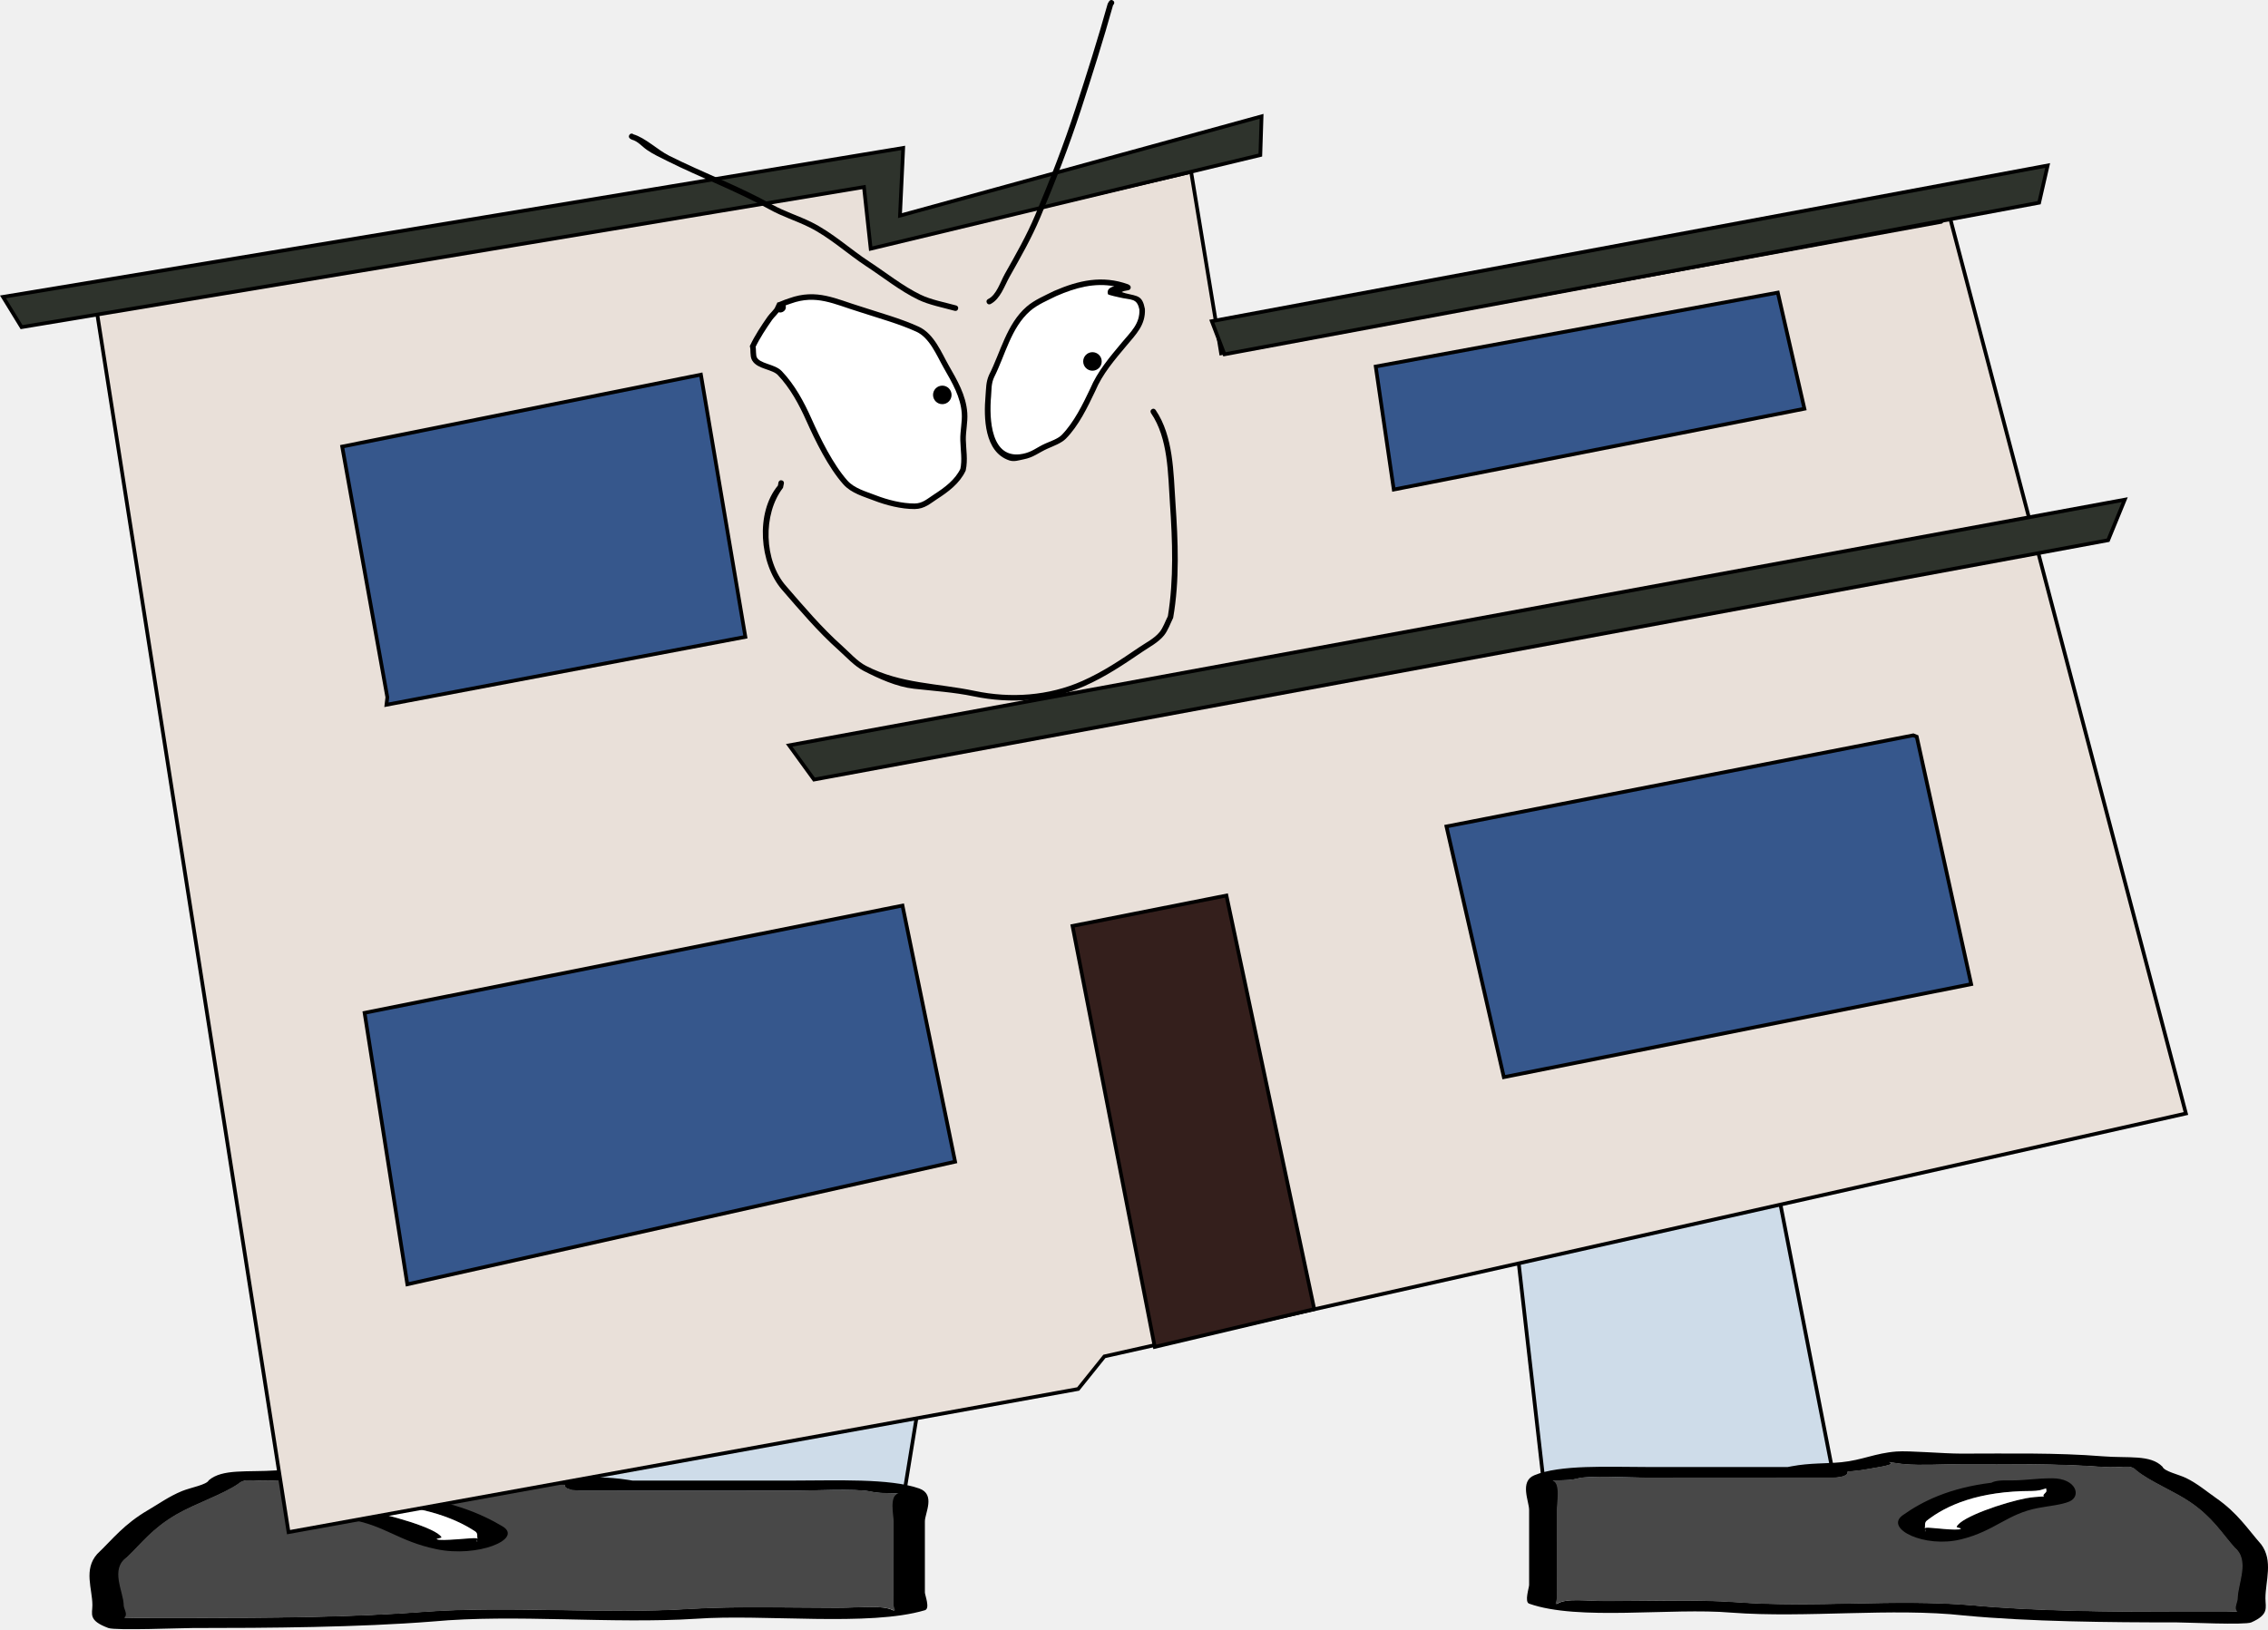
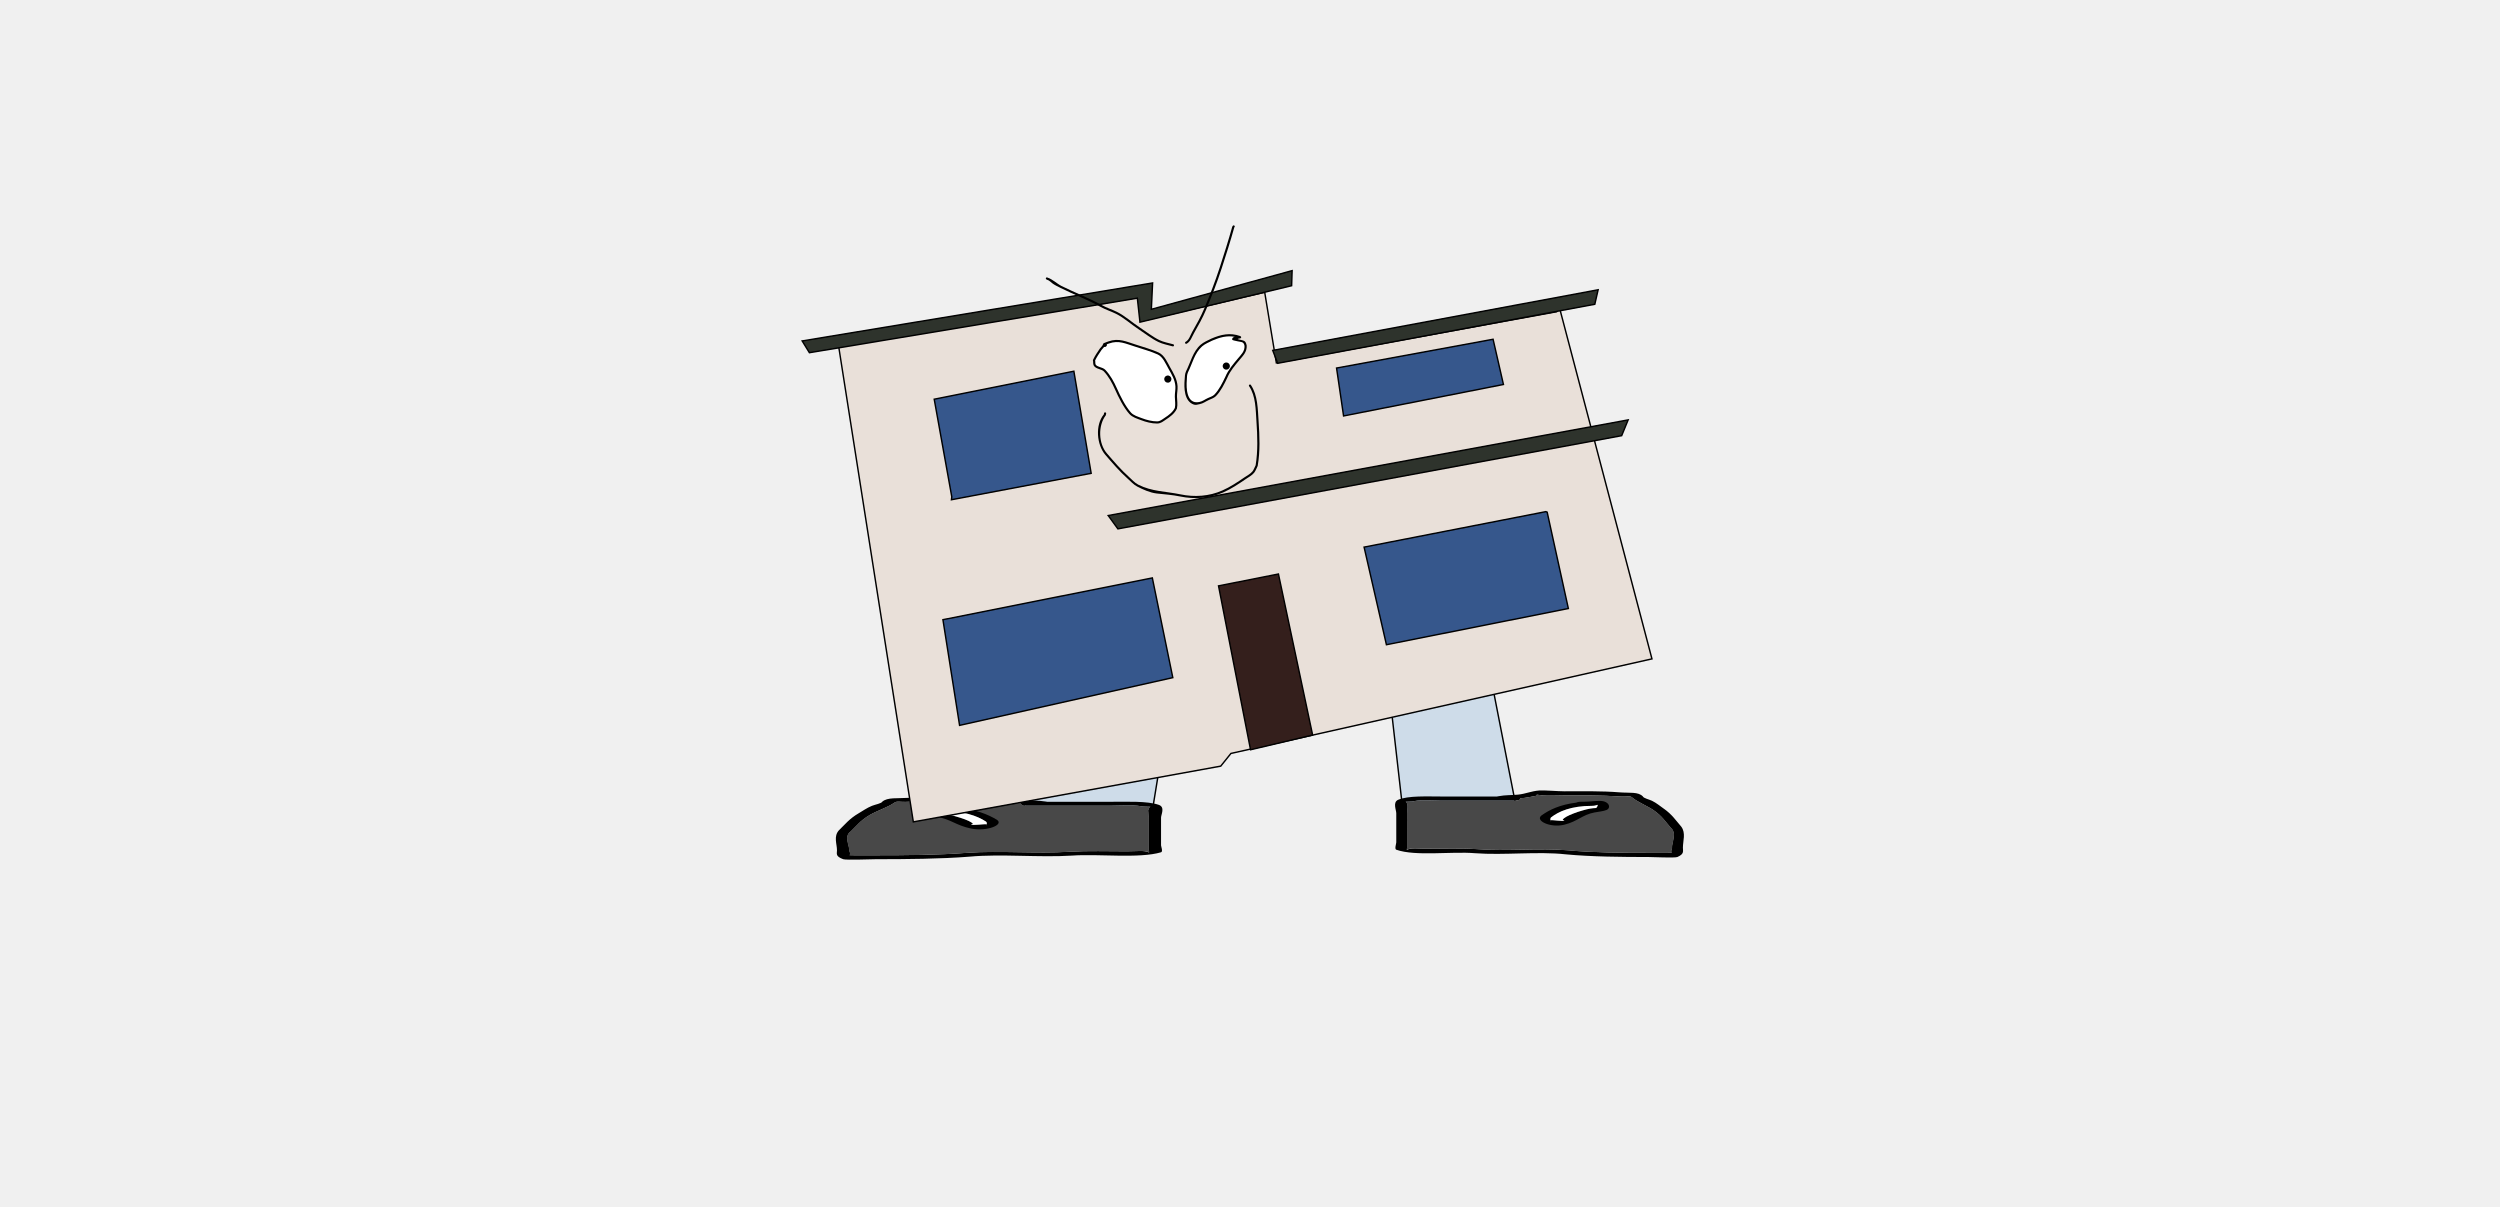
- <svg xmlns="http://www.w3.org/2000/svg" version="1.1" width="612.06" height="439.734" viewBox="0,0,612.06,439.734">
-   <g transform="translate(-8.73857,81.95114)">
+ <svg xmlns="http://www.w3.org/2000/svg" version="1.1" width="1733.093" height="836.336" viewBox="0,0,1733.093,836.336">
+   <g transform="translate(546.5466,238.1682)">
    <g data-paper-data="{&quot;isPaintingLayer&quot;:true}" fill-rule="nonzero" stroke-linejoin="miter" stroke-miterlimit="10" stroke-dasharray="" stroke-dashoffset="0" style="mix-blend-mode: normal">
      <path d="M162.332,323.883l28.063,-100.264l78.41,-0.895l-16.507,101.159z" data-paper-data="{&quot;index&quot;:null}" fill="#cedce9" stroke="#000000" stroke-width="1" stroke-linecap="round" />
      <path d="M426.74,330.539l-14.6,-128.116l69.351,1.134l24.82,126.982z" data-paper-data="{&quot;index&quot;:null}" fill="#cedce9" stroke="#000000" stroke-width="1" stroke-linecap="round" />
      <path d="M512.908,314.577c-1.877,0.355 -3.722,0.558 -5.549,0.705c0.012,0.055 0.019,0.112 0.019,0.171c0,1.446 -3.821,1.446 -3.821,1.446c-16.877,0 -33.755,0 -50.632,0c-4.343,0 -15.15,-0.656 -18.353,0.209c-1.845,0.498 -3.166,0.449 -5.53,0.514c-0.267,0.007 -0.752,0.023 -1.181,0.033c2.286,0.618 1.181,6.326 1.181,7.922c0,6.749 0,13.499 0,20.248c0,1.205 0,2.411 0,3.616c0,0.482 -0.672,1.856 0,1.446c2.557,-1.558 7.547,-0.72 13.375,-0.723c11.487,-0.006 23.785,-0.47 35.067,0.312c20.602,1.559 42.752,-0.932 63.189,0.805c17.213,1.629 37.817,1.775 55.551,1.775c4.458,0 8.916,0 13.375,0c0.671,0 1.724,-0.034 2.814,-0.072c-1.097,-0.742 0.052,-2.536 0.052,-3.544c0,-3.765 3.335,-10.261 -0.759,-13.644c-3.618,-4.108 -5.907,-8.063 -11.808,-12.16c-4.354,-3.023 -11.133,-5.702 -14.736,-8.705c-1.747,-1.79 -3.31,-0.511 -8.999,-0.925c-12.587,-0.916 -25.21,-0.723 -38.213,-0.723c-4.74,0 -10.692,0.364 -15.285,0c-0.97,-0.077 -2.792,-0.363 -4.158,-0.597c2.498,0.73 -3.202,1.437 -5.597,1.89zM452.924,314.007c12.755,0 25.511,0 38.266,0c0.368,-0.07 0.736,-0.139 1.104,-0.209c4.847,-0.917 9.222,-0.674 13.375,-1.085c5.659,-0.56 9.043,-2.444 14.882,-2.893c3.354,-0.258 12.643,0.57 17.397,0.57c12.891,0 25.769,-0.279 38.213,0.723c6.991,0.563 12.898,-0.535 16.168,2.815c0.482,1.272 4.339,2.068 6.357,3.046c3.083,1.496 5.66,3.711 8.046,5.367c5.914,4.106 8.515,8.329 12.223,12.539c3.314,4.438 1.151,9.942 1.151,14.559c0,2.553 1.063,4.352 -3.821,6.508c-1.703,0.752 -17.438,0 -20.062,0c-18.292,0 -39.664,-0.183 -57.405,-1.862c-19.49,-2.156 -42.689,0.75 -62.834,-0.775c-16.234,-1.384 -41.291,2.303 -54.585,-2.425c-1.316,-0.468 0,-4.291 0,-5.062c0,-6.749 0,-13.499 0,-20.248c0,-2.257 -2.628,-7.644 1.359,-9.325c6.958,-2.932 19.979,-2.246 30.167,-2.246z" data-paper-data="{&quot;index&quot;:null}" fill="#000000" stroke="none" stroke-width="1" stroke-linecap="butt" />
      <path d="M507.305,315.213c1.827,-0.147 3.694,-0.352 5.571,-0.707c2.395,-0.453 8.118,-1.161 5.62,-1.891c1.366,0.234 3.203,0.52 4.173,0.597c4.593,0.364 10.599,0.004 15.338,0.004c13.003,0 25.708,-0.173 38.295,0.743c5.688,0.414 7.264,-0.859 9.01,0.93c3.603,3.003 10.41,5.704 14.765,8.727c5.902,4.097 8.198,8.08 11.816,12.188c4.094,3.383 0.741,9.904 0.741,13.669c0,1.008 -1.156,2.807 -0.059,3.549c-1.09,0.037 -2.145,0.073 -2.816,0.073c-4.458,0 -8.924,0.005 -13.382,0.005c-17.734,0 -38.422,-0.122 -55.635,-1.75c-20.437,-1.737 -42.79,0.74 -63.391,-0.819c-11.282,-0.782 -23.615,-0.334 -35.102,-0.328c-5.827,0.003 -10.822,-0.838 -13.379,0.72c-0.672,0.41 -0.003,-0.966 -0.003,-1.448c0,-1.205 -0.007,-2.416 -0.007,-3.622c0,-6.749 -0.008,-13.539 -0.008,-20.288c0,-1.596 1.117,-7.318 -1.169,-7.936c0.429,-0.01 0.915,-0.026 1.182,-0.033c2.364,-0.065 3.688,-0.018 5.533,-0.517c3.203,-0.865 14.02,-0.216 18.363,-0.216c16.877,0 33.845,-0.029 50.722,-0.029c0,0 3.84,-0.002 3.84,-1.449c0,-0.059 -0.006,-0.116 -0.018,-0.171z" data-paper-data="{&quot;noHover&quot;:false,&quot;origItem&quot;:[&quot;Path&quot;,{&quot;applyMatrix&quot;:true,&quot;segments&quot;:[[[579.60736,595.76373],[0.95609,-0.20262],[0.00646,0.07548]],[[579.61718,596],[0,-0.08208],[0,2]],[[577.61718,598],[0,0],[-8.83333,0]],[[551.11718,598],[8.83333,0],[-2.27308,0]],[[541.51161,598.28885],[1.67648,-1.19621],[-0.96568,0.68904]],[[538.61718,599],[1.23739,-0.09027],[-0.13966,0.01019]],[[537.99901,599.04541],[0.22447,-0.0134],[1.19653,0.85421]],[[538.61718,610],[0,-2.20646],[0,9.33333]],[[538.61718,638],[0,-9.33333],[0,1.66667]],[[538.61718,643],[0,-1.66667],[0,0.66667]],[[538.61718,645],[-0.35177,0.56631],[1.33831,-2.15456]],[[545.61718,644],[-3.04994,0.00386],[6.01206,-0.00761]],[[563.97058,644.43107],[-5.90478,-1.08158],[10.78253,2.15651]],[[597.04254,645.54479],[-10.6965,-2.40266],[9.00888,2.25222]],[[626.11718,648],[-9.28168,0],[2.33333,0]],[[633.11718,648],[-2.33333,0],[0.35109,0]],[[634.59021,647.90091],[-0.5707,0.05184],[-0.57412,-1.02596]],[[634.61718,643],[0,1.39387],[0,-5.20707]],[[634.21982,624.13246],[2.14282,4.67827],[-1.8936,-5.6808]],[[628.03948,607.31672],[3.08887,5.66543],[-2.2791,-4.1802]],[[620.32688,595.27881],[1.8857,4.15235],[-0.91417,-2.47477]],[[615.61718,594],[2.9771,0.57275],[-6.58756,-1.26734]],[[595.61718,593],[6.8054,0],[-2.48058,0]],[[587.61718,593],[2.40395,0.50364],[-0.50743,-0.10631]],[[585.44122,592.1748],[0.71481,0.32365],[1.30749,1.01011]],[[582.51161,594.78885],[1.25365,-0.62682],[-0.98239,0.4912]]],&quot;closed&quot;:true}],&quot;index&quot;:null}" fill="#484848" stroke="none" stroke-width="1" stroke-linecap="butt" />
      <path d="M560.875,320.515c0,-0.168 -0.053,-0.449 -0.104,-0.724c-0.197,0.112 -0.49,0.207 -0.868,0.289c-1.132,0.436 -2.85,0.436 -2.85,0.436c-14.555,0 -22.962,3.839 -28.108,7.878c-0.605,0.458 -0.552,1.01 -0.552,1.523c0,0.146 -0.037,0.377 -0.077,0.617c0.038,-0.077 0.135,-0.141 0.33,-0.181c0.864,-0.18 8.378,0.92 9.3,0.287c0.277,-0.19 -1.359,-0.226 -1.269,-0.441c1.11,-2.638 12.88,-6.628 18.666,-7.723c1.501,-0.284 3.19,-0.427 4.869,-0.492c-0.657,-0.387 0.661,-0.979 0.661,-1.468zM528.297,330.653c-0.087,0.514 -0.164,1.006 0.097,0.71c0.178,-0.202 -0.079,-0.486 -0.097,-0.71zM522.111,327.1c5.461,-3.897 12.725,-7.45 24.044,-8.848c1.063,-0.629 3.257,-0.629 3.257,-0.629h1.911c4.326,0 6.615,-0.57 11.262,-0.57c6.454,0 7.95,4.857 4.575,6.279c-2.13,0.898 -5.545,1.192 -8.396,1.731c-8.438,1.597 -11.569,6.186 -20.815,8.469c-9.8,2.42 -20.589,-2.835 -15.837,-6.432z" data-paper-data="{&quot;index&quot;:null}" fill="#000000" stroke="none" stroke-width="1" stroke-linecap="butt" />
      <path d="M560.914,319.742c0.051,0.276 0.112,0.561 0.112,0.728c0,0.489 -1.302,1.09 -0.645,1.477c-1.679,0.065 -3.378,0.202 -4.879,0.486c-5.786,1.095 -17.613,5.065 -18.723,7.703c-0.09,0.215 1.364,0.377 1.087,0.568c-0.922,0.633 -8.501,-0.486 -9.365,-0.306c-0.196,0.041 -0.291,0.104 -0.329,0.182c0.04,-0.24 0.07,-0.475 0.07,-0.62c0,-0.512 -0.07,-1.074 0.535,-1.533c5.145,-4.039 13.856,-7.963 28.411,-7.963c0,0 1.725,0.003 2.858,-0.433c0.378,-0.081 0.671,-0.177 0.868,-0.289z" data-paper-data="{&quot;noHover&quot;:false,&quot;origItem&quot;:[&quot;Path&quot;,{&quot;applyMatrix&quot;:true,&quot;segments&quot;:[[[607.563,601.99816],[0.02649,0.38155],[-0.10299,0.15484]],[[607.10872,602.39727],[0.1976,-0.11227],[-0.59254,0.60273]],[[605.61718,603],[0,0],[-7.618,0]],[[590.90604,613.89443],[2.69308,-5.58508],[-0.31682,0.63364]],[[590.61718,616],[0,-0.70843],[0,0.20156]],[[590.57685,616.85325],[0.02106,-0.33136],[0.02013,-0.10671]],[[590.74964,616.60263],[-0.10238,0.05628],[0.45234,-0.24865]],[[595.61718,617],[-0.48256,0.87548],[0.14503,-0.26312]],[[594.95308,616.3906],[-0.04725,0.29671],[0.58086,-3.64773]],[[604.72276,605.71115],[-3.02833,1.51416],[0.78545,-0.39273]],[[607.27135,605.03032],[-0.87898,0.0905],[-0.34365,-0.53523]],[[607.61718,603],[0,0.6759],[0,-0.23192]]],&quot;closed&quot;:true}],&quot;index&quot;:null}" fill="#ffffff" stroke="none" stroke-width="1" stroke-linecap="butt" />
      <path d="M154.873,318.207c-2.708,-0.43 -9.153,-1.101 -6.329,-1.794c-1.544,0.222 -3.604,0.493 -4.701,0.566c-5.193,0.346 -11.923,0 -17.282,0c-14.701,0 -28.974,-0.183 -43.204,0.686c-6.431,0.393 -8.199,-0.821 -10.174,0.878c-4.074,2.849 -11.738,5.392 -16.661,8.261c-6.673,3.888 -9.26,7.641 -13.351,11.539c-4.629,3.21 -0.858,9.374 -0.858,12.947c0,0.956 1.298,2.659 0.058,3.363c1.233,0.036 2.424,0.068 3.182,0.068c5.041,0 10.081,0 15.122,0c20.05,0 43.346,-0.139 62.808,-1.685c23.107,-1.649 48.15,0.716 71.443,-0.764c12.756,-0.742 26.66,-0.301 39.647,-0.296c6.589,0.003 12.231,-0.792 15.122,0.686c0.76,0.389 0,-0.915 0,-1.372c0,-1.144 0,-2.287 0,-3.431c0,-6.405 0,-12.809 0,-19.214c0,-1.514 -1.249,-6.931 1.335,-7.517c-0.485,-0.009 -1.034,-0.024 -1.335,-0.031c-2.673,-0.062 -4.167,-0.015 -6.253,-0.488c-3.622,-0.821 -15.84,-0.198 -20.75,-0.198c-19.082,0 -38.164,0 -57.246,0c0,0 -4.32,0 -4.32,-1.372c0,-0.056 0.007,-0.11 0.021,-0.162c-2.065,-0.139 -4.152,-0.332 -6.274,-0.669zM222.692,317.665c11.519,0 26.241,-0.652 34.107,2.131c4.508,1.595 1.536,6.707 1.536,8.848c0,6.405 0,12.809 0,19.214c0,0.731 1.488,4.359 0,4.803c-15.031,4.486 -43.361,0.988 -61.715,2.301c-22.776,1.447 -49.006,-1.31 -71.042,0.736c-20.058,1.593 -44.222,1.767 -64.903,1.767c-2.966,0 -20.757,0.714 -22.682,0c-5.522,-2.046 -4.32,-3.754 -4.32,-6.176c0,-4.381 -2.445,-9.604 1.302,-13.815c4.193,-3.995 7.133,-8.003 13.82,-11.899c2.697,-1.572 5.611,-3.674 9.097,-5.093c2.281,-0.929 6.642,-1.683 7.187,-2.891c3.696,-3.178 10.376,-2.137 18.28,-2.671c14.07,-0.951 28.629,-0.686 43.204,-0.686c5.375,0 15.878,-0.786 19.67,-0.541c6.601,0.426 10.428,2.214 16.826,2.745c4.695,0.39 9.642,0.159 15.122,1.029c0.416,0.066 0.832,0.132 1.248,0.198c14.422,0 28.843,0 43.265,0z" data-paper-data="{&quot;index&quot;:null}" fill="#000000" stroke="none" stroke-width="1" stroke-linecap="butt" />
      <path d="M161.207,318.81c-0.014,0.052 -0.021,0.106 -0.021,0.162c0,1.372 4.342,1.375 4.342,1.375c19.082,0 38.266,0.027 57.348,0.027c4.91,0 17.14,-0.616 20.761,0.205c2.086,0.473 3.583,0.428 6.256,0.49c0.302,0.007 0.851,0.022 1.336,0.032c-2.585,0.586 -1.322,6.016 -1.322,7.53c0,6.405 -0.009,12.847 -0.009,19.252c0,1.144 -0.007,2.293 -0.007,3.437c0,0.457 0.757,1.763 -0.003,1.374c-2.891,-1.478 -8.538,-0.681 -15.127,-0.683c-12.987,-0.005 -26.931,-0.431 -39.687,0.311c-23.293,1.48 -48.565,-0.871 -71.672,0.778c-19.461,1.546 -42.852,1.661 -62.902,1.661c-5.041,0 -10.09,-0.004 -15.13,-0.004c-0.758,0 -1.951,-0.033 -3.184,-0.069c1.24,-0.704 -0.066,-2.411 -0.066,-3.368c0,-3.573 -3.791,-9.76 0.838,-12.971c4.091,-3.898 6.687,-7.677 13.36,-11.565c4.923,-2.869 12.62,-5.432 16.693,-8.281c1.975,-1.698 3.756,-0.49 10.187,-0.883c14.231,-0.87 28.596,-0.705 43.297,-0.705c5.359,0 12.149,0.342 17.342,-0.003c1.096,-0.073 3.173,-0.344 4.718,-0.566c-2.824,0.693 3.646,1.365 6.354,1.795c2.122,0.337 4.234,0.532 6.299,0.671z" data-paper-data="{&quot;noHover&quot;:false,&quot;origItem&quot;:[&quot;Path&quot;,{&quot;applyMatrix&quot;:true,&quot;segments&quot;:[[[579.60736,595.76373],[0.95609,-0.20262],[0.00646,0.07548]],[[579.61718,596],[0,-0.08208],[0,2]],[[577.61718,598],[0,0],[-8.83333,0]],[[551.11718,598],[8.83333,0],[-2.27308,0]],[[541.51161,598.28885],[1.67648,-1.19621],[-0.96568,0.68904]],[[538.61718,599],[1.23739,-0.09027],[-0.13966,0.01019]],[[537.99901,599.04541],[0.22447,-0.0134],[1.19653,0.85421]],[[538.61718,610],[0,-2.20646],[0,9.33333]],[[538.61718,638],[0,-9.33333],[0,1.66667]],[[538.61718,643],[0,-1.66667],[0,0.66667]],[[538.61718,645],[-0.35177,0.56631],[1.33831,-2.15456]],[[545.61718,644],[-3.04994,0.00386],[6.01206,-0.00761]],[[563.97058,644.43107],[-5.90478,-1.08158],[10.78253,2.15651]],[[597.04254,645.54479],[-10.6965,-2.40266],[9.00888,2.25222]],[[626.11718,648],[-9.28168,0],[2.33333,0]],[[633.11718,648],[-2.33333,0],[0.35109,0]],[[634.59021,647.90091],[-0.5707,0.05184],[-0.57412,-1.02596]],[[634.61718,643],[0,1.39387],[0,-5.20707]],[[634.21982,624.13246],[2.14282,4.67827],[-1.8936,-5.6808]],[[628.03948,607.31672],[3.08887,5.66543],[-2.2791,-4.1802]],[[620.32688,595.27881],[1.8857,4.15235],[-0.91417,-2.47477]],[[615.61718,594],[2.9771,0.57275],[-6.58756,-1.26734]],[[595.61718,593],[6.8054,0],[-2.48058,0]],[[587.61718,593],[2.40395,0.50364],[-0.50743,-0.10631]],[[585.44122,592.1748],[0.71481,0.32365],[1.30749,1.01011]],[[582.51161,594.78885],[1.25365,-0.62682],[-0.98239,0.4912]]],&quot;closed&quot;:true}],&quot;index&quot;:null}" fill="#484848" stroke="none" stroke-width="1" stroke-linecap="butt" />
      <path d="M100.64,323.841c0,0.464 1.489,1.026 0.747,1.393c1.899,0.062 3.809,0.198 5.506,0.467c6.542,1.039 19.85,4.825 21.105,7.328c0.102,0.204 -1.748,0.238 -1.435,0.418c1.042,0.601 9.538,-0.443 10.515,-0.273c0.221,0.039 0.33,0.099 0.373,0.172c-0.045,-0.227 -0.087,-0.447 -0.087,-0.586c0,-0.486 0.06,-1.01 -0.624,-1.445c-5.818,-3.833 -15.323,-7.476 -31.779,-7.476c0,0 -1.942,0 -3.222,-0.414c-0.427,-0.077 -0.759,-0.168 -0.981,-0.274c-0.057,0.262 -0.117,0.528 -0.117,0.687zM137.364,334.134c0.295,0.281 0.208,-0.185 0.11,-0.673c-0.021,0.212 -0.311,0.481 -0.11,0.673zM144.468,330.089c5.372,3.413 -6.826,8.4 -17.906,6.103c-10.454,-2.167 -13.994,-6.521 -23.534,-8.036c-3.223,-0.512 -7.085,-0.791 -9.493,-1.643c-3.816,-1.35 -2.124,-5.959 5.172,-5.959c5.254,0 7.842,0.541 12.733,0.541h2.16c0,0 2.48,0 3.682,0.597c12.798,1.327 21.01,4.699 27.185,8.396z" data-paper-data="{&quot;index&quot;:null}" fill="#000000" stroke="none" stroke-width="1" stroke-linecap="butt" />
      <path d="M100.596,323.108c0.222,0.106 0.555,0.197 0.981,0.274c1.28,0.414 3.231,0.411 3.231,0.411c16.457,0 26.305,3.724 32.122,7.556c0.684,0.435 0.605,0.968 0.605,1.454c0,0.138 0.034,0.361 0.079,0.589c-0.043,-0.073 -0.151,-0.134 -0.372,-0.172c-0.977,-0.171 -9.546,0.891 -10.589,0.291c-0.313,-0.181 1.331,-0.335 1.229,-0.539c-1.255,-2.503 -14.627,-6.27 -21.169,-7.309c-1.697,-0.27 -3.618,-0.4 -5.517,-0.462c0.742,-0.367 -0.729,-0.938 -0.729,-1.402c0,-0.159 0.07,-0.429 0.127,-0.691z" data-paper-data="{&quot;noHover&quot;:false,&quot;origItem&quot;:[&quot;Path&quot;,{&quot;applyMatrix&quot;:true,&quot;segments&quot;:[[[607.563,601.99816],[0.02649,0.38155],[-0.10299,0.15484]],[[607.10872,602.39727],[0.1976,-0.11227],[-0.59254,0.60273]],[[605.61718,603],[0,0],[-7.618,0]],[[590.90604,613.89443],[2.69308,-5.58508],[-0.31682,0.63364]],[[590.61718,616],[0,-0.70843],[0,0.20156]],[[590.57685,616.85325],[0.02106,-0.33136],[0.02013,-0.10671]],[[590.74964,616.60263],[-0.10238,0.05628],[0.45234,-0.24865]],[[595.61718,617],[-0.48256,0.87548],[0.14503,-0.26312]],[[594.95308,616.3906],[-0.04725,0.29671],[0.58086,-3.64773]],[[604.72276,605.71115],[-3.02833,1.51416],[0.78545,-0.39273]],[[607.27135,605.03032],[-0.87898,0.0905],[-0.34365,-0.53523]],[[607.61718,603],[0,0.6759],[0,-0.23192]]],&quot;closed&quot;:true}],&quot;index&quot;:null}" fill="#ffffff" stroke="none" stroke-width="1" stroke-linecap="butt" />
      <g>
        <g>
          <path d="M34.857,2.047l207.763,-34.049l1.783,16.495l85.782,-20.065l8.088,48.993l194.302,-35.491l2.015,-2.594l64.057,243.255l-291.873,65.562l-7.065,8.791l-213.105,38.643z" fill="#e9e0d9" stroke="#000000" stroke-width="1" stroke-linecap="round" />
          <path d="M107.126,191.417l145.166,-28.949l14.199,69.135l-147.826,33.085z" fill="#36578c" stroke="#000000" stroke-width="1" stroke-linecap="round" />
          <path d="M113.269,106.257l-12.185,-67.676l96.808,-19.41l12,70.781l-96.863,18.319z" fill="#36578c" stroke="#000000" stroke-width="1" stroke-linecap="round" />
          <path d="M9.553,-1.819l242.927,-40.202l-0.863,18.268l97.578,-26.8l-0.333,10.453l-105.153,25.279l-1.813,-16.647l-227.338,37.807z" fill="#2e332c" stroke="#000000" stroke-width="1" stroke-linecap="round" />
          <path d="M335.763,4.74l225.574,-42.03l-2.3,10.047l-219.848,40.919z" fill="#2e332c" stroke="#000000" stroke-width="1" stroke-linecap="round" />
          <path d="M380.002,16.973l108.508,-19.949l7.182,31.344l-110.822,21.814z" fill="#36578c" stroke="#000000" stroke-width="1" stroke-linecap="round" />
          <path d="M526.007,116.884l14.69,66.796l-126.121,25.097l-15.488,-67.665l125.982,-24.598z" fill="#36578c" stroke="#000000" stroke-width="1" stroke-linecap="round" />
          <path d="M320.376,281.588l-22.199,-113.62l41.532,-8.215l23.703,111.636z" fill="#341f1c" stroke="#000000" stroke-width="1" stroke-linecap="round" />
          <path d="M221.708,119.216l360.434,-66.303l-4.487,10.944l-349.234,64.603z" fill="#2e332c" stroke="#000000" stroke-width="1" stroke-linecap="round" />
          <path d="M307.76,-2.6c0.067,0.235 2.894,0.823 3.291,0.918c2.929,0.702 4.588,0.082 5.213,3.268c0.189,3.817 -2.393,6.096 -4.636,8.795c-3.277,3.943 -6.641,7.854 -8.67,12.681c-2.019,4.237 -4.366,8.986 -7.657,12.399c-1.05,1.088 -3.148,1.764 -4.482,2.358c-2.344,1.043 -3.548,2.276 -6.109,2.773c-8.629,1.674 -9.089,-9.448 -8.568,-15.513c0.163,-1.894 0.007,-3.389 0.806,-5.167c2.998,-5.922 4.578,-13.453 9.781,-17.991c1.972,-1.72 4.758,-2.863 7.075,-4.023c5.23,-2.275 10.324,-3.635 15.689,-2.624c-1.146,0.275 -2.092,0.859 -1.733,2.126z" data-paper-data="{&quot;noHover&quot;:false,&quot;origItem&quot;:[&quot;Path&quot;,{&quot;applyMatrix&quot;:true,&quot;segments&quot;:[[[351.92467,24.91393],[-1.17776,0.0514],[-5.0738,-2.01429]],[[336.05337,24.5144],[5.56723,-1.23701],[-2.49563,0.69816]],[[328.36282,27.11354],[2.2634,-1.31293],[-5.97206,3.4642]],[[315.3669,42.869],[4.07069,-5.24265],[-1.12286,1.59346]],[[313.59068,47.77608],[0.52046,-1.82789],[-1.66695,5.85443]],[[319.02846,64.6056],[-8.78995,0],[2.60846,0]],[[325.54511,63.04143],[-2.49932,0.57787],[1.42263,-0.32893]],[[330.38469,61.57669],[-1.23772,0.86849],[3.88074,-2.72304]],[[340.21963,50.87259],[-2.78883,3.77482],[2.91048,-4.35307]],[[351.12813,40.12515],[-3.96764,3.24679],[2.71516,-2.22187]],[[357.35797,32.38569],[-0.54096,3.78331],[-0.00611,-3.24723]],[[352.87014,28.19433],[2.7419,1.24696],[-0.37111,-0.16877]],[[349.81918,26.67133],[0.0206,0.24302],[-0.11119,-1.31205]]],&quot;closed&quot;:true}]}" fill="#ffffff" stroke="none" stroke-width="0.5" stroke-linecap="butt" />
          <path d="M220.015,0.597l-0.346,-0.51c0.742,-0.321 1.545,-0.559 2.273,-0.822c7.157,-2.591 12.109,0.175 18.874,2.232c5.085,1.674 10.76,3.214 15.524,5.397c3.894,1.784 5.802,6.696 7.755,10.117c2.256,3.951 4.624,7.933 4.938,12.562c0.161,2.379 -0.448,4.837 -0.395,7.224c0.062,2.736 0.576,5.325 -0.009,8.039c-1.527,3.211 -4.467,5.385 -7.364,7.259c-1.894,1.225 -3.273,2.581 -5.693,2.599c-3.499,0.026 -7.543,-1.014 -10.773,-2.268c-2.698,-1.047 -5.911,-1.896 -7.916,-4.154c-3.965,-4.465 -7.425,-11.506 -9.854,-16.95c-2.022,-4.525 -4.434,-8.975 -7.832,-12.561c-1.718,-1.813 -5.676,-1.741 -6.846,-3.842c-0.502,-0.901 -0.231,-2.388 -0.471,-3.386c1.237,-2.592 2.976,-5.225 4.62,-7.582c0.608,-0.872 1.713,-1.745 2.158,-2.718c0.093,0.166 0.386,0.573 0.946,0.343c0.694,-0.284 0.411,-0.979 0.411,-0.979z" data-paper-data="{&quot;noHover&quot;:false,&quot;origItem&quot;:[&quot;Path&quot;,{&quot;applyMatrix&quot;:true,&quot;segments&quot;:[[[262.53939,13.98753],[0.73544,-0.14709],[-0.5932,0.11864]],[[261.67657,13.47],[0.0592,0.18064],[-0.62288,0.87025]],[[259.04419,15.72453],[0.76339,-0.74054],[-2.06268,2.00092]],[[253.07416,22.27884],[1.70811,-2.3087],[0.04601,1.02564]],[[252.89435,25.68875],[-0.32078,-0.9798],[0.74817,2.28526]],[[258.88412,30.76192],[-1.34134,-2.10688],[2.65332,4.16765]],[[264.18665,44.55317],[-1.12351,-4.82715],[1.34832,5.80694]],[[270.60241,63.02996],[-3.04192,-5.13856],[1.53866,2.59918]],[[277.56629,68.61195],[-2.44885,-1.54115],[2.93256,1.84637]],[[287.69369,72.89147],[-3.43967,-0.64065],[2.37896,0.44309]],[[293.76846,71.42771],[-2.09271,0.84209],[3.20042,-1.28782]],[[302.36704,65.71323],[-2.11047,2.86102],[1.09105,-2.55346]],[[303.89984,57.83196],[-0.46059,2.69768],[0.40189,-2.35386]],[[305.65783,50.82622],[-0.29477,2.36661],[0.57347,-4.60414]],[[303.20103,37.57898],[1.46264,4.30844],[-1.26521,-3.73004]],[[297.52662,26.19333],[3.48298,2.49261],[-4.26134,-3.04965]],[[283.34392,17.95494],[4.67312,2.61213],[-6.24919,-3.30814]],[[265.26946,12.16504],[7.51953,-1.18026],[-0.7641,0.11993]],[[262.88476,12.53799],[0.78928,-0.17414],[0,0]],[263.12774,13.10501]],&quot;closed&quot;:true}]}" fill="#ffffff" stroke="#000000" stroke-width="1.5" stroke-linecap="butt" />
          <path d="M260.581,25.112c-0.263,-1.355 0.623,-2.667 1.978,-2.93c1.355,-0.263 2.667,0.623 2.93,1.978c0.263,1.355 -0.623,2.667 -1.978,2.93c-1.355,0.263 -2.667,-0.623 -2.93,-1.978z" fill="#000000" stroke="none" stroke-width="0.5" stroke-linecap="butt" />
          <path d="M301.103,16.08c-0.263,-1.355 0.623,-2.667 1.978,-2.93c1.355,-0.263 2.667,0.623 2.93,1.978c0.263,1.355 -0.623,2.667 -1.978,2.93c-1.355,0.263 -2.667,-0.623 -2.93,-1.978z" fill="#000000" stroke="none" stroke-width="0.5" stroke-linecap="butt" />
          <path d="M178.598,-45.551c0.42,-0.622 1.041,-0.202 1.041,-0.202l-0.012,0.038c3.317,0.968 6.527,4.212 9.738,5.818c9.213,4.609 18.785,8.149 27.802,13.18c3.411,1.903 7.105,3.011 10.587,4.741c5.648,2.806 10.416,7.26 15.664,10.695c4.453,2.916 8.956,6.539 13.746,8.863c2.867,1.391 6.533,2.058 9.605,2.914c0,0 0.722,0.202 0.521,0.924c-0.202,0.722 -0.924,0.521 -0.924,0.521c-3.155,-0.88 -6.88,-1.575 -9.831,-2.998c-4.86,-2.342 -9.425,-6.015 -13.938,-8.969c-5.199,-3.405 -9.929,-7.844 -15.528,-10.616c-3.501,-1.733 -7.205,-2.853 -10.632,-4.765c-8.997,-5.019 -18.549,-8.549 -27.743,-13.148c-1.809,-0.905 -3.685,-1.772 -5.355,-2.925c-1.412,-0.975 -2.433,-2.348 -4.116,-2.79l-0.424,-0.24c0,0 -0.622,-0.42 -0.202,-1.041z" fill="#000000" stroke="none" stroke-width="0.5" stroke-linecap="butt" />
          <path d="M309.098,-81.806c0.622,0.42 0.202,1.041 0.202,1.041l-0.178,0.195c-2.67,9.57 -5.624,18.878 -8.7,28.332c-3.19,9.805 -6.934,19.408 -10.93,28.909c-2.379,5.657 -5.263,10.706 -8.275,16.039c-1.446,2.561 -2.469,5.983 -5.151,7.4c0,0 -0.669,0.34 -1.008,-0.329c-0.34,-0.669 0.329,-1.008 0.329,-1.008c2.295,-1.103 3.308,-4.648 4.524,-6.801c2.984,-5.284 5.841,-10.278 8.198,-15.883c3.98,-9.462 7.709,-19.025 10.886,-28.791c3.069,-9.435 6.017,-18.72 8.681,-28.271l0.379,-0.631c0,0 0.42,-0.622 1.041,-0.202z" fill="#000000" stroke="none" stroke-width="0.5" stroke-linecap="butt" />
          <path d="M219.688,47.694c0.737,0.141 0.596,0.877 0.596,0.877l-0.241,1.144c-5.502,7.127 -5.138,19.701 0.821,26.486c4.817,5.551 9.652,11.284 15.153,16.179c2.024,1.801 4.057,4.183 6.475,5.408c9.431,4.847 19.093,4.613 29.283,6.737c9.707,2.042 19.951,1.355 29.034,-2.676c5.566,-2.47 10.312,-5.662 15.324,-9.076c1.865,-1.27 4.083,-2.354 5.544,-4.129c0.95,-1.154 1.55,-2.953 2.232,-4.289c1.632,-10.042 1.246,-20.258 0.558,-30.381c-0.548,-8.068 -0.427,-17.563 -5.101,-24.421c0,0 -0.421,-0.62 0.199,-1.042c0.62,-0.421 1.042,0.199 1.042,0.199c4.828,7.135 4.788,16.782 5.357,25.162c0.699,10.295 1.146,20.749 -0.63,30.95c-0.739,1.489 -1.422,3.452 -2.474,4.743c-1.561,1.915 -3.882,3.084 -5.885,4.448c-5.086,3.465 -9.91,6.7 -15.559,9.207c-9.388,4.166 -19.917,4.847 -29.948,2.774c-5.361,-1.117 -10.723,-1.444 -16.127,-2.053c-4.645,-0.524 -9.437,-2.712 -13.535,-4.818c-2.542,-1.322 -4.65,-3.719 -6.787,-5.622c-5.549,-4.94 -10.429,-10.717 -15.289,-16.316c-6.044,-7.037 -7.188,-20.726 -1.051,-28.096l0.13,-0.799c0,0 0.141,-0.737 0.877,-0.596z" fill="#000000" stroke="none" stroke-width="0.5" stroke-linecap="butt" />
        </g>
        <path d="M311.44,-3.121c0.491,0.152 0.907,0.298 1.06,0.335c3.315,0.799 4.514,0.587 5.213,4.222c0.216,4.34 -2.443,6.885 -5.001,9.951c-3.189,3.823 -6.456,7.562 -8.423,12.255c-2.076,4.361 -4.466,9.323 -7.901,12.804c-1.211,1.228 -3.414,2.013 -4.94,2.691c-2.388,1.061 -3.762,2.364 -6.43,2.882c-1.283,0.249 -2.592,0.738 -3.899,0.301c-6.773,-2.264 -6.928,-11.569 -6.425,-17.375c0.181,-2.092 0.084,-3.707 0.95,-5.684c3.124,-6.146 4.732,-13.759 10.16,-18.458c2.082,-1.802 4.933,-2.993 7.372,-4.216c6.62,-2.88 13.049,-4.325 20.011,-1.797c0,0 0.135,0.049 0.266,0.164c0.211,0.098 0.373,0.292 0.42,0.537c0.079,0.407 -0.187,0.8 -0.593,0.879l-1.335,0.259c-0.166,0.087 -0.334,0.17 -0.505,0.248zM309.468,-4.683c-5.365,-1.011 -10.427,0.356 -15.657,2.63c-2.317,1.161 -5.083,2.296 -7.055,4.016c-5.203,4.538 -6.76,12.02 -9.757,17.942c-0.799,1.778 -0.646,3.262 -0.809,5.156c-0.521,6.065 -0.086,17.16 8.543,15.486c2.561,-0.497 3.756,-1.733 6.099,-2.777c1.334,-0.594 3.422,-1.271 4.472,-2.36c3.291,-3.412 5.597,-8.144 7.616,-12.381c2.028,-4.828 5.385,-8.685 8.662,-12.628c2.242,-2.698 4.831,-4.967 4.642,-8.784c-0.624,-3.187 -2.275,-2.558 -5.204,-3.26c-0.396,-0.095 -3.219,-0.679 -3.285,-0.914c-0.359,-1.267 0.586,-1.851 1.732,-2.126z" fill="#000000" stroke="none" stroke-width="0.5" stroke-linecap="butt" />
      </g>
+       <path d="M-546.547,598.168v-836.336h1733.093v836.336z" fill="none" stroke="#f00000" stroke-width="0" stroke-linecap="butt" />
    </g>
  </g>
</svg>
